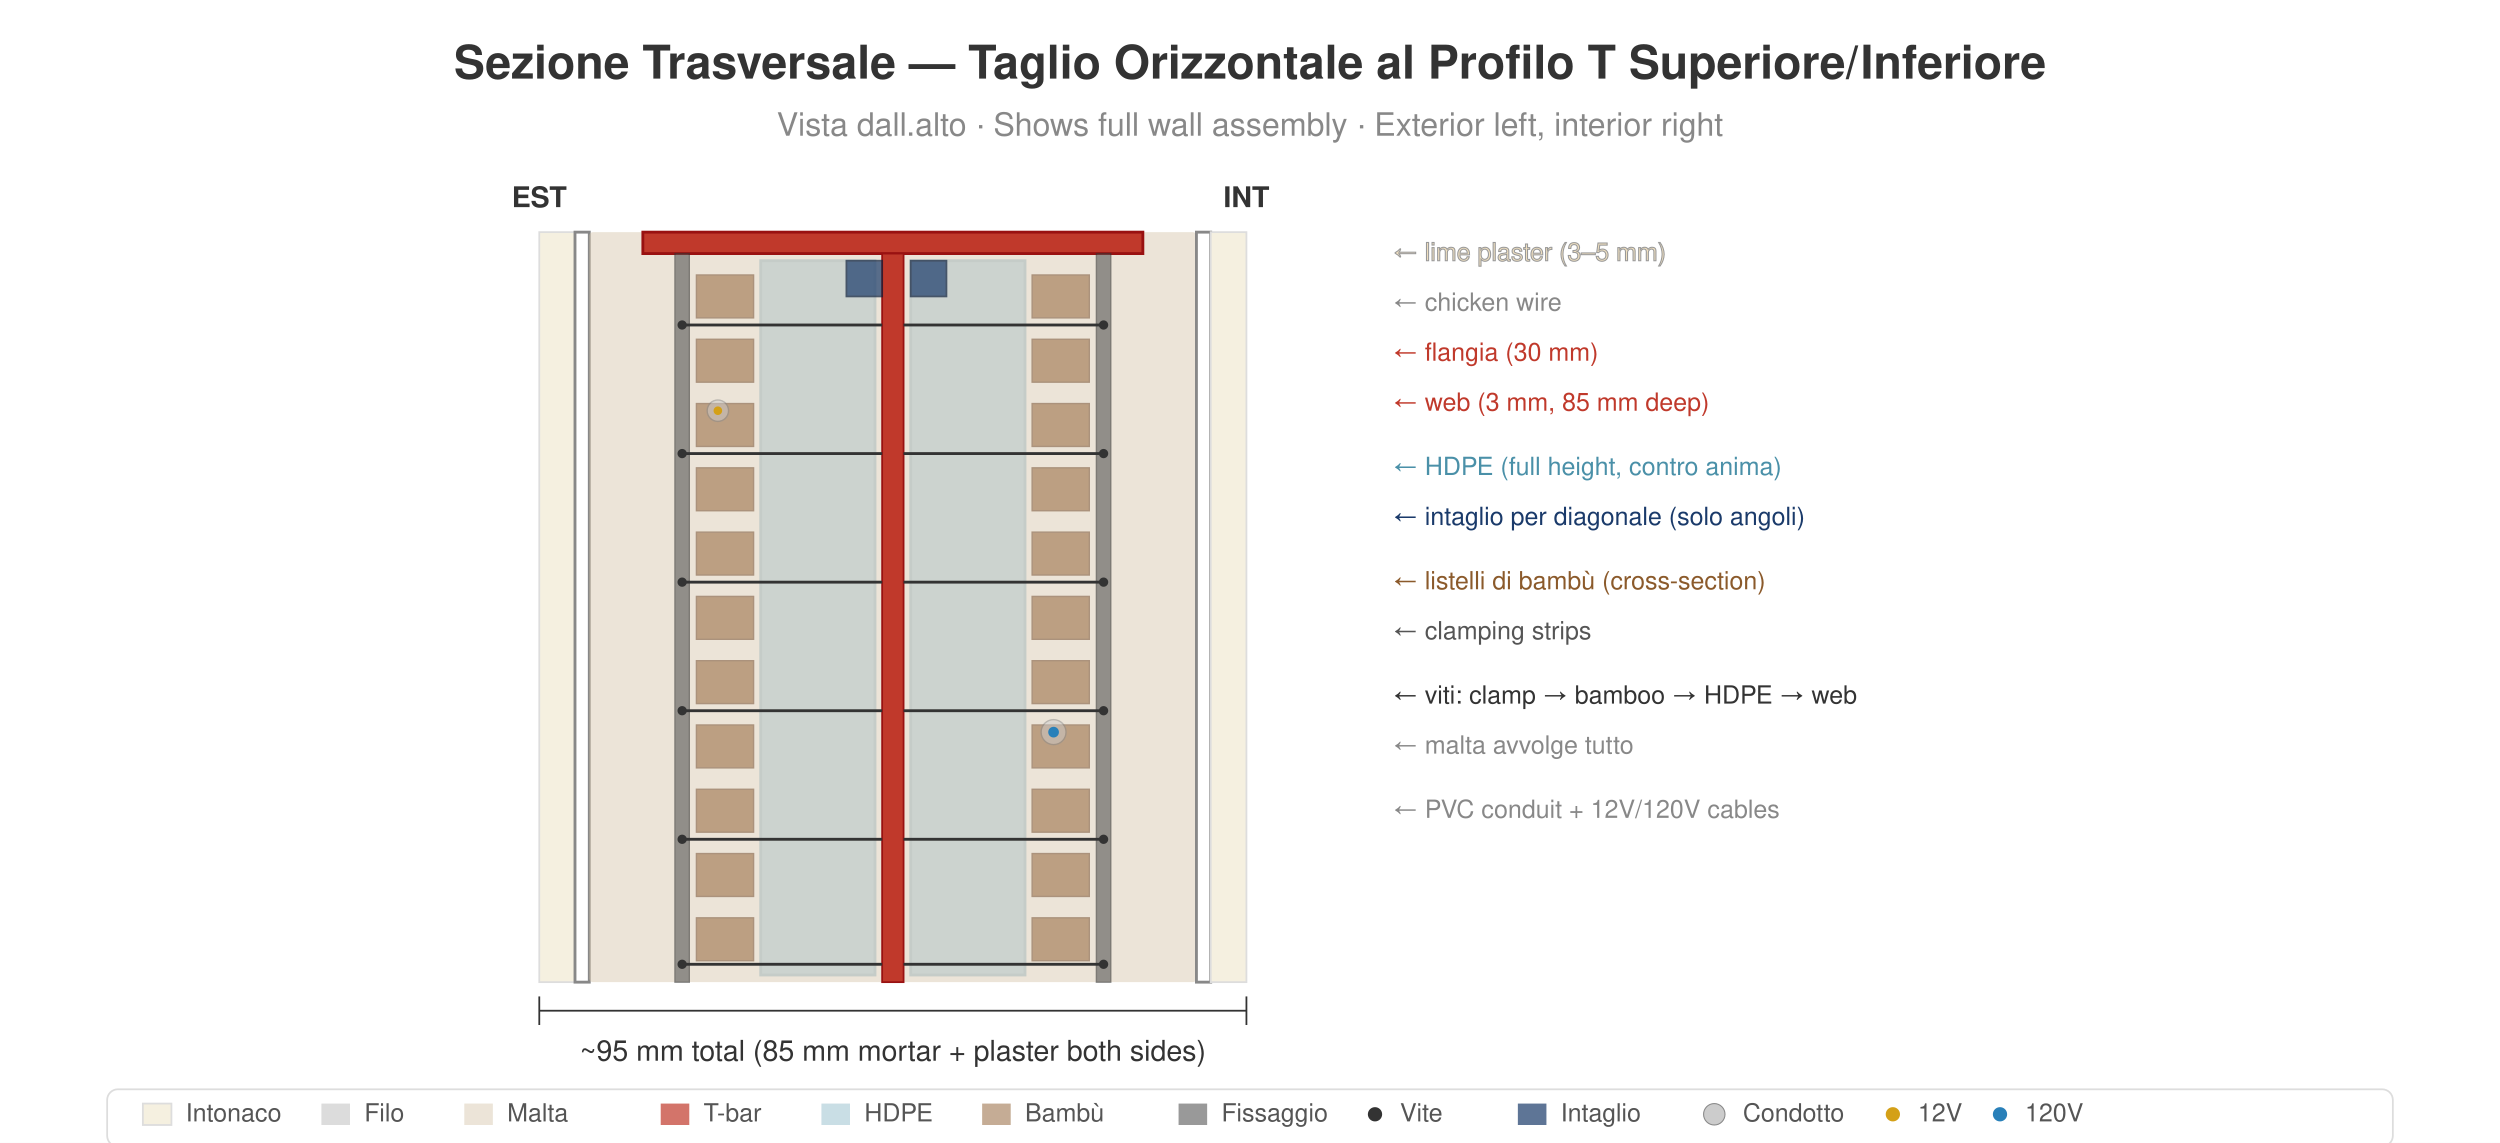
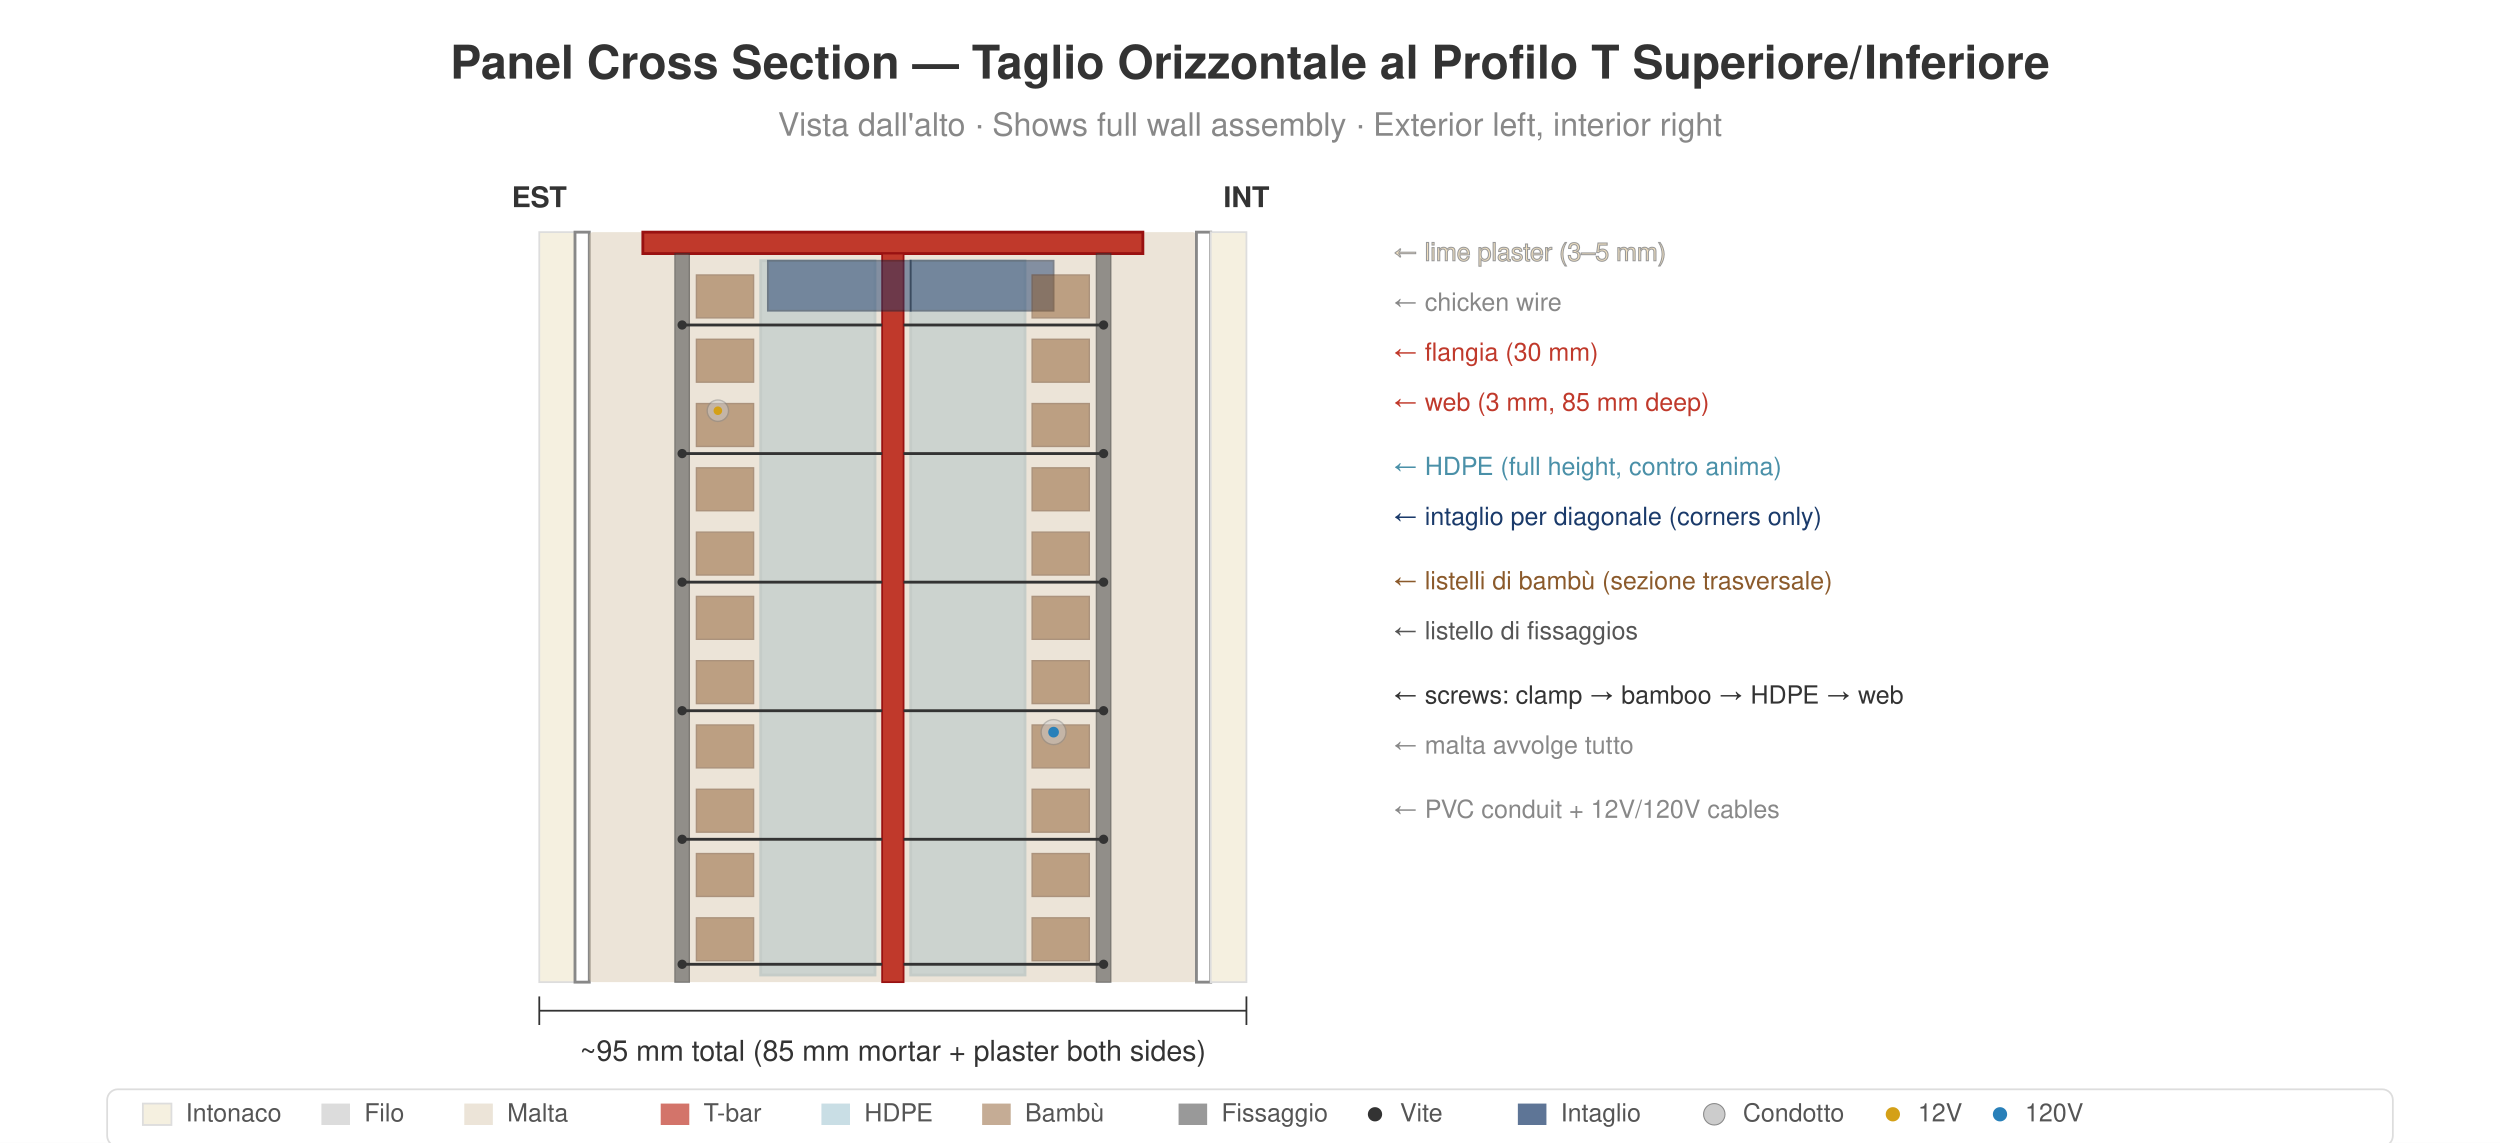
<svg xmlns="http://www.w3.org/2000/svg" viewBox="0 0 700 320" style="background:#ffffff">
  <rect width="100%" height="100%" fill="white" />
-   <text x="350" y="22" text-anchor="middle" font-size="13" fill="#333" font-weight="bold" font-family="Helvetica,Arial,sans-serif">Sezione Trasversale — Taglio Orizzontale al Profilo T Superiore/Inferiore</text>
-   <text x="350" y="38" text-anchor="middle" font-size="9" fill="#888" font-family="Helvetica,Arial,sans-serif">Vista dall.alto · Shows full wall assembly · Exterior left, interior right</text>
+   <text x="350" y="22" text-anchor="middle" font-size="13" fill="#333" font-weight="bold" font-family="Helvetica,Arial,sans-serif">Panel Cross Section — Taglio Orizzontale al Profilo T Superiore/Inferiore</text>
+   <text x="350" y="38" text-anchor="middle" font-size="9" fill="#888" font-family="Helvetica,Arial,sans-serif">Vista dall'alto · Shows full wall assembly · Exterior left, interior right</text>
  <text x="151" y="58" text-anchor="middle" font-size="8" fill="#333" font-weight="bold" font-family="Helvetica,Arial,sans-serif">EST</text>
  <text x="349" y="58" text-anchor="middle" font-size="8" fill="#333" font-weight="bold" font-family="Helvetica,Arial,sans-serif">INT</text>
  <g transform="translate(0, 65)">
    <rect x="151" y="0" width="10" height="210" fill="#f5f0e0" stroke="#ddd" stroke-width="0.5" />
    <rect x="161" y="0" width="4" height="210" fill="none" stroke="#888" stroke-width="0.8" />
    <rect x="165" y="0" width="170" height="210" fill="#d4c4a8" opacity="0.45" rx="1" />
    <rect x="180" y="0" width="140" height="6" fill="#c0392b" stroke="#911" stroke-width="0.8" />
    <rect x="247" y="6" width="6" height="204" fill="#c0392b" stroke="#911" stroke-width="0.5" />
    <rect x="213" y="8" width="32" height="200" fill="#4a90a8" opacity="0.2" stroke="#2a7088" stroke-width="0.8" />
    <rect x="255" y="8" width="32" height="200" fill="#4a90a8" opacity="0.2" stroke="#2a7088" stroke-width="0.8" />
-     <rect x="237" y="8" width="10" height="10" fill="#1a3a6a" opacity="0.7" stroke="#0d1f3c" stroke-width="0.5" />
-     <rect x="255" y="8" width="10" height="10" fill="#1a3a6a" opacity="0.7" stroke="#0d1f3c" stroke-width="0.5" />
+     <rect x="215" y="8" width="40" height="14" fill="#1a3a6a" opacity="0.5" stroke="#0d1f3c" stroke-width="0.5" />
+     <rect x="255" y="8" width="40" height="14" fill="#1a3a6a" opacity="0.5" stroke="#0d1f3c" stroke-width="0.5" />
    <g fill="#8B5A2B" opacity="0.5" stroke="#6a4020" stroke-width="0.4">
      <rect x="195" y="12" width="16" height="12" />
      <rect x="195" y="30" width="16" height="12" />
      <rect x="195" y="48" width="16" height="12" />
      <rect x="195" y="66" width="16" height="12" />
      <rect x="195" y="84" width="16" height="12" />
      <rect x="195" y="102" width="16" height="12" />
      <rect x="195" y="120" width="16" height="12" />
      <rect x="195" y="138" width="16" height="12" />
      <rect x="195" y="156" width="16" height="12" />
      <rect x="195" y="174" width="16" height="12" />
      <rect x="195" y="192" width="16" height="12" />
      <rect x="289" y="12" width="16" height="12" />
      <rect x="289" y="30" width="16" height="12" />
      <rect x="289" y="48" width="16" height="12" />
      <rect x="289" y="66" width="16" height="12" />
      <rect x="289" y="84" width="16" height="12" />
      <rect x="289" y="102" width="16" height="12" />
      <rect x="289" y="120" width="16" height="12" />
      <rect x="289" y="138" width="16" height="12" />
      <rect x="289" y="156" width="16" height="12" />
      <rect x="289" y="174" width="16" height="12" />
      <rect x="289" y="192" width="16" height="12" />
    </g>
    <rect x="189" y="6" width="4" height="204" fill="#555" opacity="0.6" stroke="#333" stroke-width="0.4" />
    <rect x="307" y="6" width="4" height="204" fill="#555" opacity="0.6" stroke="#333" stroke-width="0.4" />
    <g stroke="#333" stroke-width="0.8">
      <line x1="191" y1="26" x2="247" y2="26" />
      <line x1="191" y1="62" x2="247" y2="62" />
      <line x1="191" y1="98" x2="247" y2="98" />
      <line x1="191" y1="134" x2="247" y2="134" />
      <line x1="191" y1="170" x2="247" y2="170" />
      <line x1="191" y1="205" x2="247" y2="205" />
    </g>
    <g fill="#333">
      <circle cx="191" cy="26" r="1.3" />
      <circle cx="191" cy="62" r="1.3" />
      <circle cx="191" cy="98" r="1.3" />
      <circle cx="191" cy="134" r="1.3" />
      <circle cx="191" cy="170" r="1.3" />
      <circle cx="191" cy="205" r="1.3" />
    </g>
    <g stroke="#333" stroke-width="0.8">
      <line x1="309" y1="26" x2="253" y2="26" />
      <line x1="309" y1="62" x2="253" y2="62" />
      <line x1="309" y1="98" x2="253" y2="98" />
      <line x1="309" y1="134" x2="253" y2="134" />
      <line x1="309" y1="170" x2="253" y2="170" />
      <line x1="309" y1="205" x2="253" y2="205" />
    </g>
    <g fill="#333">
      <circle cx="309" cy="26" r="1.3" />
      <circle cx="309" cy="62" r="1.3" />
      <circle cx="309" cy="98" r="1.3" />
      <circle cx="309" cy="134" r="1.3" />
      <circle cx="309" cy="170" r="1.3" />
      <circle cx="309" cy="205" r="1.3" />
    </g>
    <rect x="335" y="0" width="4" height="210" fill="none" stroke="#888" stroke-width="0.8" />
    <rect x="339" y="0" width="10" height="210" fill="#f5f0e0" stroke="#ddd" stroke-width="0.5" />
    <circle cx="201" cy="50" r="3" fill="#ccc" opacity="0.5" stroke="#888" stroke-width="0.4" />
    <circle cx="201" cy="50" r="1.2" fill="#d4a017" />
    <circle cx="295" cy="140" r="3.5" fill="#ccc" opacity="0.5" stroke="#888" stroke-width="0.4" />
    <circle cx="295" cy="140" r="1.5" fill="#2980b9" />
  </g>
  <g font-family="Helvetica,Arial,sans-serif">
    <text x="390" y="73" font-size="7" fill="#f0e0c0" stroke="#999" stroke-width="0.3">← lime plaster (3–5 mm)</text>
    <text x="390" y="87" font-size="7" fill="#888">← chicken wire</text>
    <text x="390" y="101" font-size="7" fill="#c0392b">← flangia (30 mm)</text>
    <text x="390" y="115" font-size="7" fill="#c0392b">← web (3 mm, 85 mm deep)</text>
    <text x="390" y="133" font-size="7" fill="#4a90a8">← HDPE (full height, contro anima)</text>
-     <text x="390" y="147" font-size="7" fill="#1a3a6a">← intaglio per diagonale (solo angoli)</text>
-     <text x="390" y="165" font-size="7" fill="#8B5A2B">← listelli di bambù (cross-section)</text>
-     <text x="390" y="179" font-size="7" fill="#555">← clamping strips</text>
-     <text x="390" y="197" font-size="7" fill="#333">← viti: clamp → bamboo → HDPE → web</text>
+     <text x="390" y="147" font-size="7" fill="#1a3a6a">← intaglio per diagonale (corners only)</text>
+     <text x="390" y="165" font-size="7" fill="#8B5A2B">← listelli di bambù (sezione trasversale)</text>
+     <text x="390" y="179" font-size="7" fill="#555">← listello di fissaggios</text>
+     <text x="390" y="197" font-size="7" fill="#333">← screws: clamp → bamboo → HDPE → web</text>
    <text x="390" y="211" font-size="7" fill="#888">← malta avvolge tutto</text>
    <text x="390" y="229" font-size="7" fill="#888">← PVC conduit + 12V/120V cables</text>
  </g>
  <line x1="151" y1="283" x2="349" y2="283" stroke="#333" stroke-width="0.5" />
  <line x1="151" y1="279" x2="151" y2="287" stroke="#333" stroke-width="0.5" />
  <line x1="349" y1="279" x2="349" y2="287" stroke="#333" stroke-width="0.5" />
  <text x="250" y="297" text-anchor="middle" font-size="8" fill="#333" font-family="Helvetica,Arial,sans-serif">~95 mm total (85 mm mortar + plaster both sides)</text>
  <g transform="translate(30, 305)" font-family="Helvetica,Arial,sans-serif" font-size="7" fill="#555">
    <rect x="0" y="0" width="640" height="16" fill="white" stroke="#ddd" stroke-width="0.5" rx="3" />
    <rect x="10" y="4" width="8" height="6" fill="#f5f0e0" stroke="#ddd" stroke-width="0.5" />
    <text x="22" y="9">Intonaco</text>
    <rect x="60" y="4" width="8" height="6" fill="#888" opacity="0.3" />
    <text x="72" y="9">Filo</text>
    <rect x="100" y="4" width="8" height="6" fill="#d4c4a8" opacity="0.45" />
    <text x="112" y="9">Malta</text>
    <rect x="155" y="4" width="8" height="6" fill="#c0392b" opacity="0.7" />
    <text x="167" y="9">T-bar</text>
    <rect x="200" y="4" width="8" height="6" fill="#4a90a8" opacity="0.3" />
    <text x="212" y="9">HDPE</text>
    <rect x="245" y="4" width="8" height="6" fill="#8B5A2B" opacity="0.5" />
    <text x="257" y="9">Bambù</text>
    <rect x="300" y="4" width="8" height="6" fill="#555" opacity="0.6" />
    <text x="312" y="9">Fissaggio</text>
    <circle cx="355" cy="7" r="2" fill="#333" />
    <text x="362" y="9">Vite</text>
    <rect x="395" y="4" width="8" height="6" fill="#1a3a6a" opacity="0.7" />
    <text x="407" y="9">Intaglio</text>
    <circle cx="450" cy="7" r="3" fill="#ccc" stroke="#888" stroke-width="0.3" />
    <text x="458" y="9">Condotto</text>
    <circle cx="500" cy="7" r="2" fill="#d4a017" />
    <text x="507" y="9">12V</text>
    <circle cx="530" cy="7" r="2" fill="#2980b9" />
    <text x="537" y="9">120V</text>
  </g>
</svg>
